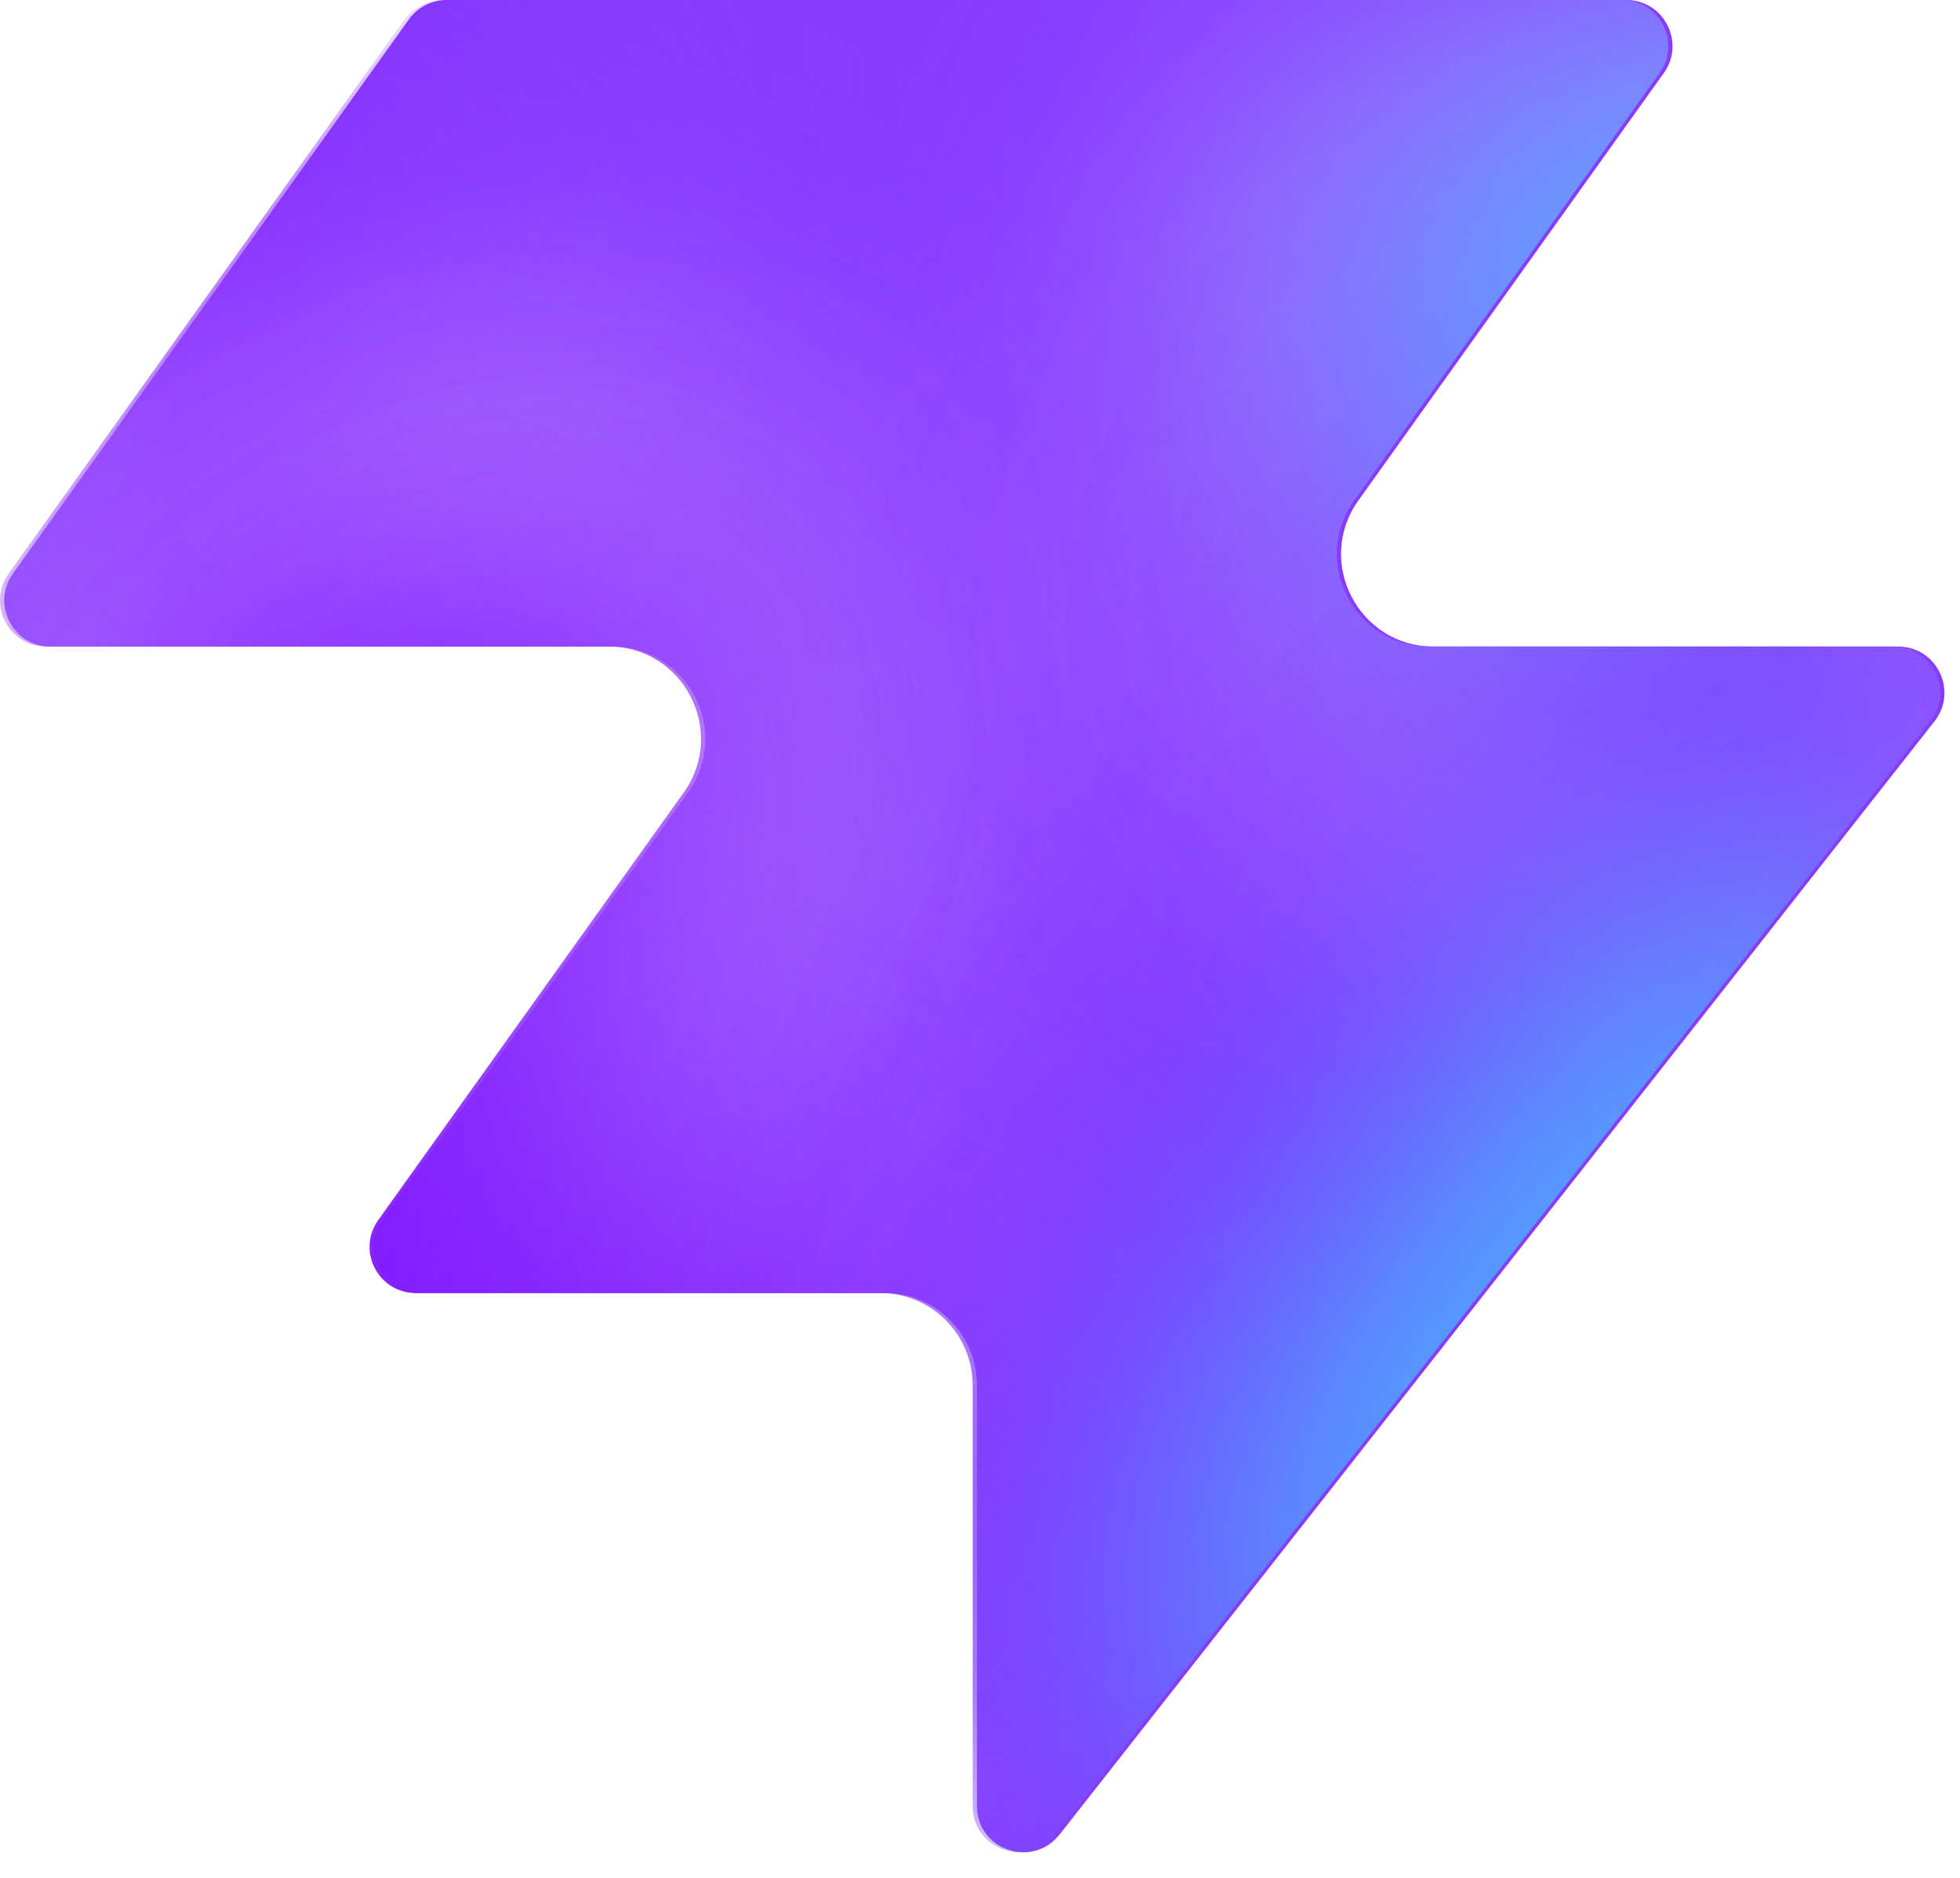
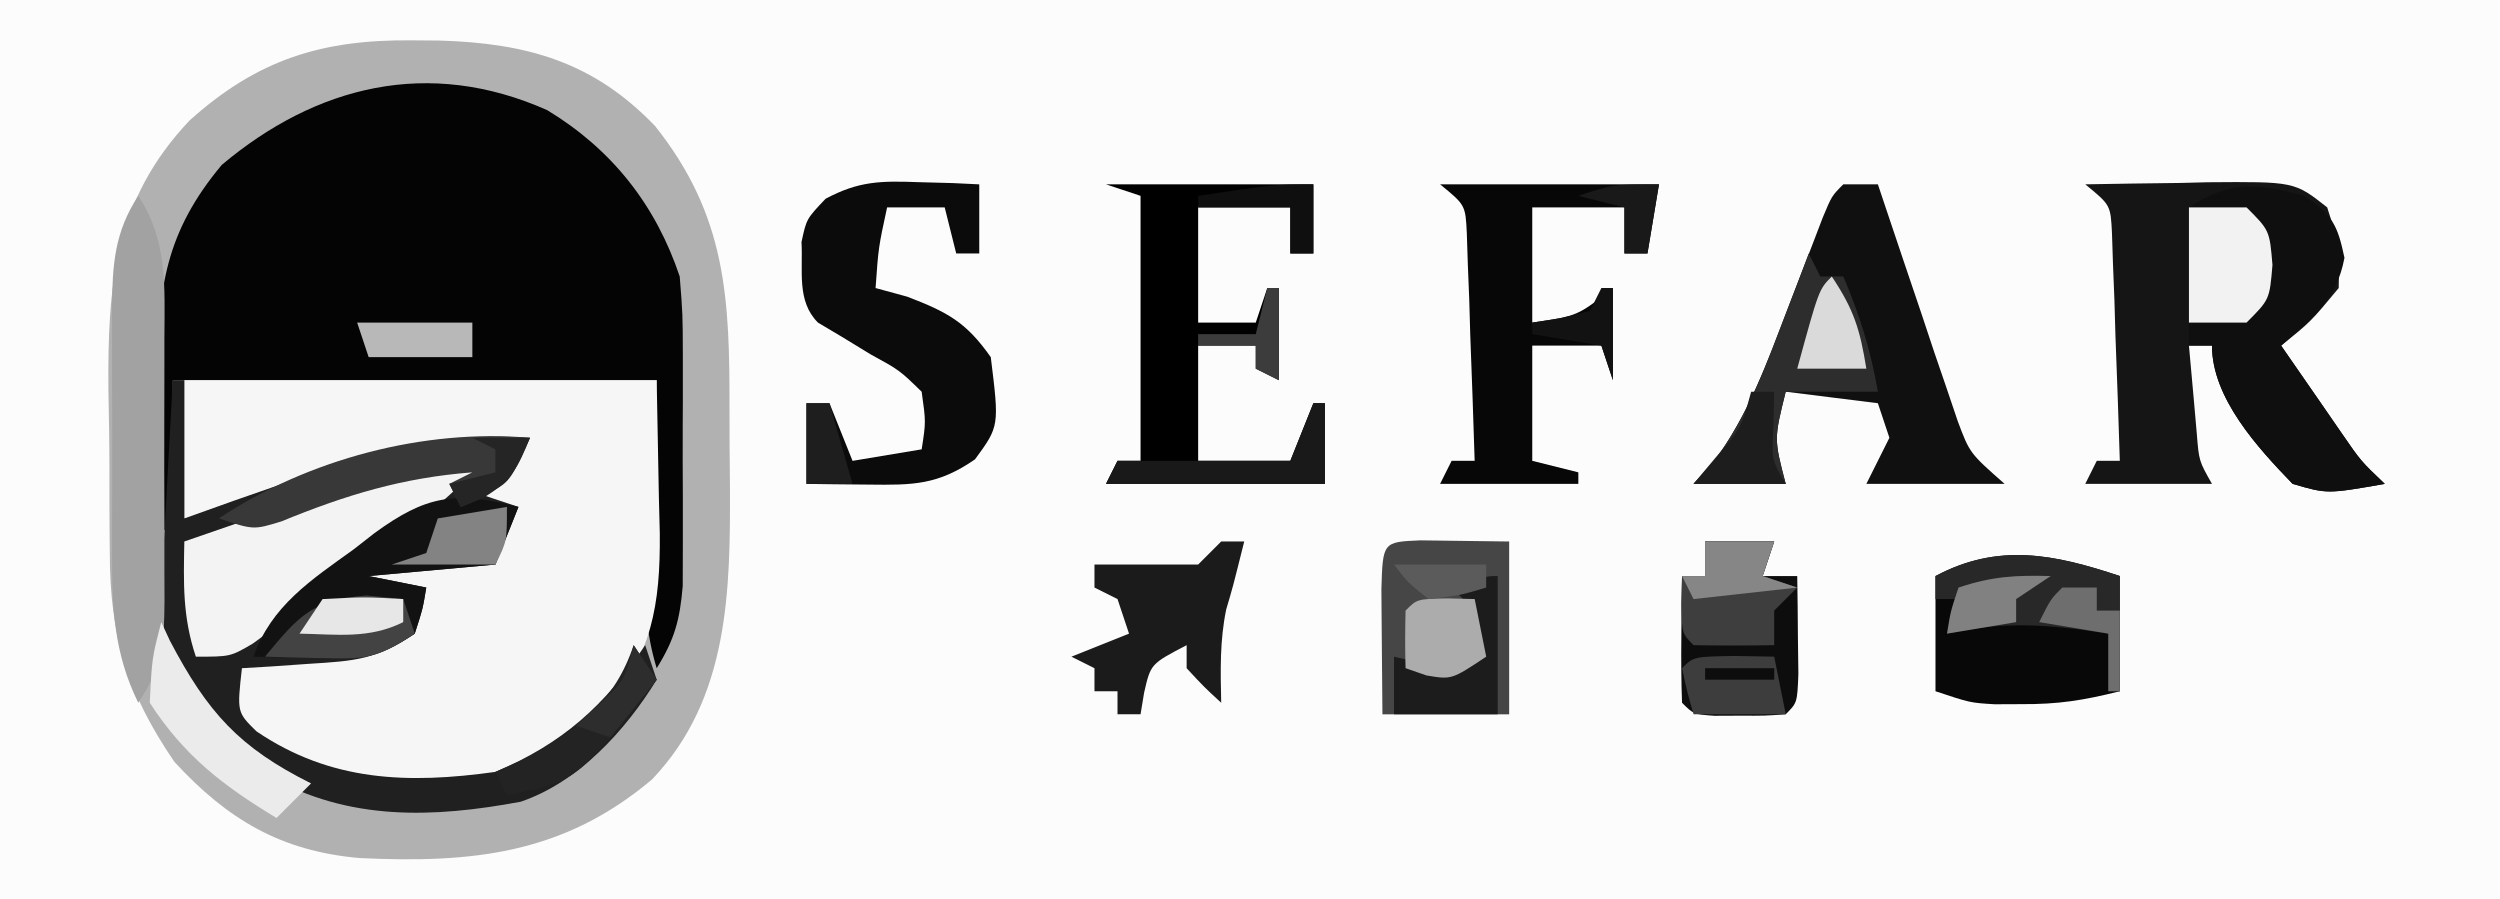
- <svg xmlns="http://www.w3.org/2000/svg" width="48" height="46" fill="none" viewBox="0 0 48 46">
-   <path fill="#863bff" d="M25.946 44.938c-.664.845-2.021.375-2.021-.698V33.937a2.26 2.26 0 0 0-2.262-2.262H10.287c-.92 0-1.456-1.04-.92-1.788l7.48-10.471c1.07-1.497 0-3.578-1.842-3.578H1.237c-.92 0-1.456-1.04-.92-1.788L10.013.474c.214-.297.556-.474.92-.474h28.894c.92 0 1.456 1.04.92 1.788l-7.48 10.471c-1.07 1.498 0 3.579 1.842 3.579h11.377c.943 0 1.473 1.088.89 1.83L25.947 44.94z" style="fill:#863bff;fill:color(display-p3 .525 .23 1);fill-opacity:1" />
-   <mask id="a" width="48" height="46" x="0" y="0" maskUnits="userSpaceOnUse" style="mask-type:alpha">
-     <path fill="#000" d="M25.842 44.938c-.664.844-2.021.375-2.021-.698V33.937a2.26 2.26 0 0 0-2.262-2.262H10.183c-.92 0-1.456-1.04-.92-1.788l7.48-10.471c1.07-1.498 0-3.579-1.842-3.579H1.133c-.92 0-1.456-1.04-.92-1.787L9.91.473c.214-.297.556-.474.92-.474h28.894c.92 0 1.456 1.04.92 1.788l-7.48 10.471c-1.07 1.498 0 3.578 1.842 3.578h11.377c.943 0 1.473 1.088.89 1.832L25.843 44.94z" style="fill:#000;fill-opacity:1" />
-   </mask>
-   <g mask="url(#a)">
-     <g filter="url(#b)">
-       <ellipse cx="5.508" cy="14.704" fill="#ede6ff" rx="5.508" ry="14.704" style="fill:#ede6ff;fill:color(display-p3 .927 .903 1);fill-opacity:1" transform="matrix(.00324 1 1 -.00324 -4.47 31.516)" />
-     </g>
-     <g filter="url(#c)">
-       <ellipse cx="10.399" cy="29.851" fill="#ede6ff" rx="10.399" ry="29.851" style="fill:#ede6ff;fill:color(display-p3 .927 .903 1);fill-opacity:1" transform="matrix(.00324 1 1 -.00324 -39.328 7.883)" />
-     </g>
-     <g filter="url(#d)">
-       <ellipse cx="5.508" cy="30.487" fill="#7e14ff" rx="5.508" ry="30.487" style="fill:#7e14ff;fill:color(display-p3 .492 .077 1);fill-opacity:1" transform="rotate(89.814 -25.913 -14.639)scale(1 -1)" />
-     </g>
-     <g filter="url(#e)">
-       <ellipse cx="5.508" cy="30.599" fill="#7e14ff" rx="5.508" ry="30.599" style="fill:#7e14ff;fill:color(display-p3 .492 .077 1);fill-opacity:1" transform="rotate(89.814 -32.644 -3.334)scale(1 -1)" />
-     </g>
-     <g filter="url(#f)">
-       <ellipse cx="5.508" cy="30.599" fill="#7e14ff" rx="5.508" ry="30.599" style="fill:#7e14ff;fill:color(display-p3 .492 .077 1);fill-opacity:1" transform="matrix(.00324 1 1 -.00324 -34.34 30.47)" />
-     </g>
-     <g filter="url(#g)">
-       <ellipse cx="14.072" cy="22.078" fill="#ede6ff" rx="14.072" ry="22.078" style="fill:#ede6ff;fill:color(display-p3 .927 .903 1);fill-opacity:1" transform="rotate(93.35 24.506 48.493)scale(-1 1)" />
-     </g>
-     <g filter="url(#h)">
-       <ellipse cx="3.47" cy="21.501" fill="#7e14ff" rx="3.47" ry="21.501" style="fill:#7e14ff;fill:color(display-p3 .492 .077 1);fill-opacity:1" transform="rotate(89.009 28.708 47.59)scale(-1 1)" />
-     </g>
-     <g filter="url(#i)">
-       <ellipse cx="3.47" cy="21.501" fill="#7e14ff" rx="3.47" ry="21.501" style="fill:#7e14ff;fill:color(display-p3 .492 .077 1);fill-opacity:1" transform="rotate(89.009 28.708 47.59)scale(-1 1)" />
-     </g>
-     <g filter="url(#j)">
-       <ellipse cx=".387" cy="8.972" fill="#7e14ff" rx="4.407" ry="29.108" style="fill:#7e14ff;fill:color(display-p3 .492 .077 1);fill-opacity:1" transform="rotate(39.51 .387 8.972)" />
-     </g>
-     <g filter="url(#k)">
-       <ellipse cx="47.523" cy="-6.092" fill="#7e14ff" rx="4.407" ry="29.108" style="fill:#7e14ff;fill:color(display-p3 .492 .077 1);fill-opacity:1" transform="rotate(37.892 47.523 -6.092)" />
-     </g>
-     <g filter="url(#l)">
-       <ellipse cx="41.412" cy="6.333" fill="#47bfff" rx="5.971" ry="9.665" style="fill:#47bfff;fill:color(display-p3 .28 .748 1);fill-opacity:1" transform="rotate(37.892 41.412 6.333)" />
-     </g>
-     <g filter="url(#m)">
-       <ellipse cx="-1.879" cy="38.332" fill="#7e14ff" rx="4.407" ry="29.108" style="fill:#7e14ff;fill:color(display-p3 .492 .077 1);fill-opacity:1" transform="rotate(37.892 -1.88 38.332)" />
-     </g>
-     <g filter="url(#n)">
-       <ellipse cx="-1.879" cy="38.332" fill="#7e14ff" rx="4.407" ry="29.108" style="fill:#7e14ff;fill:color(display-p3 .492 .077 1);fill-opacity:1" transform="rotate(37.892 -1.88 38.332)" />
-     </g>
-     <g filter="url(#o)">
-       <ellipse cx="35.651" cy="29.907" fill="#7e14ff" rx="4.407" ry="29.108" style="fill:#7e14ff;fill:color(display-p3 .492 .077 1);fill-opacity:1" transform="rotate(37.892 35.651 29.907)" />
-     </g>
-     <g filter="url(#p)">
-       <ellipse cx="38.418" cy="32.4" fill="#47bfff" rx="5.971" ry="15.297" style="fill:#47bfff;fill:color(display-p3 .28 .748 1);fill-opacity:1" transform="rotate(37.892 38.418 32.4)" />
-     </g>
-   </g>
-   <defs>
-     <filter id="b" width="60.045" height="41.654" x="-19.77" y="16.149" color-interpolation-filters="sRGB" filterUnits="userSpaceOnUse">
-       <feFlood flood-opacity="0" result="BackgroundImageFix" />
-       <feBlend in="SourceGraphic" in2="BackgroundImageFix" result="shape" />
-       <feGaussianBlur result="effect1_foregroundBlur_2002_17158" stdDeviation="7.659" />
-     </filter>
-     <filter id="c" width="90.34" height="51.437" x="-54.613" y="-7.533" color-interpolation-filters="sRGB" filterUnits="userSpaceOnUse">
-       <feFlood flood-opacity="0" result="BackgroundImageFix" />
-       <feBlend in="SourceGraphic" in2="BackgroundImageFix" result="shape" />
-       <feGaussianBlur result="effect1_foregroundBlur_2002_17158" stdDeviation="7.659" />
-     </filter>
-     <filter id="d" width="79.355" height="29.4" x="-49.64" y="2.03" color-interpolation-filters="sRGB" filterUnits="userSpaceOnUse">
-       <feFlood flood-opacity="0" result="BackgroundImageFix" />
-       <feBlend in="SourceGraphic" in2="BackgroundImageFix" result="shape" />
-       <feGaussianBlur result="effect1_foregroundBlur_2002_17158" stdDeviation="4.596" />
-     </filter>
-     <filter id="e" width="79.579" height="29.4" x="-45.045" y="20.029" color-interpolation-filters="sRGB" filterUnits="userSpaceOnUse">
-       <feFlood flood-opacity="0" result="BackgroundImageFix" />
-       <feBlend in="SourceGraphic" in2="BackgroundImageFix" result="shape" />
-       <feGaussianBlur result="effect1_foregroundBlur_2002_17158" stdDeviation="4.596" />
-     </filter>
-     <filter id="f" width="79.579" height="29.4" x="-43.513" y="21.178" color-interpolation-filters="sRGB" filterUnits="userSpaceOnUse">
-       <feFlood flood-opacity="0" result="BackgroundImageFix" />
-       <feBlend in="SourceGraphic" in2="BackgroundImageFix" result="shape" />
-       <feGaussianBlur result="effect1_foregroundBlur_2002_17158" stdDeviation="4.596" />
-     </filter>
-     <filter id="g" width="74.749" height="58.852" x="15.756" y="-17.901" color-interpolation-filters="sRGB" filterUnits="userSpaceOnUse">
-       <feFlood flood-opacity="0" result="BackgroundImageFix" />
-       <feBlend in="SourceGraphic" in2="BackgroundImageFix" result="shape" />
-       <feGaussianBlur result="effect1_foregroundBlur_2002_17158" stdDeviation="7.659" />
-     </filter>
-     <filter id="h" width="61.377" height="25.362" x="23.548" y="2.284" color-interpolation-filters="sRGB" filterUnits="userSpaceOnUse">
-       <feFlood flood-opacity="0" result="BackgroundImageFix" />
-       <feBlend in="SourceGraphic" in2="BackgroundImageFix" result="shape" />
-       <feGaussianBlur result="effect1_foregroundBlur_2002_17158" stdDeviation="4.596" />
-     </filter>
-     <filter id="i" width="61.377" height="25.362" x="23.548" y="2.284" color-interpolation-filters="sRGB" filterUnits="userSpaceOnUse">
-       <feFlood flood-opacity="0" result="BackgroundImageFix" />
-       <feBlend in="SourceGraphic" in2="BackgroundImageFix" result="shape" />
-       <feGaussianBlur result="effect1_foregroundBlur_2002_17158" stdDeviation="4.596" />
-     </filter>
-     <filter id="j" width="56.045" height="63.649" x="-27.636" y="-22.853" color-interpolation-filters="sRGB" filterUnits="userSpaceOnUse">
-       <feFlood flood-opacity="0" result="BackgroundImageFix" />
-       <feBlend in="SourceGraphic" in2="BackgroundImageFix" result="shape" />
-       <feGaussianBlur result="effect1_foregroundBlur_2002_17158" stdDeviation="4.596" />
-     </filter>
-     <filter id="k" width="54.814" height="64.646" x="20.116" y="-38.415" color-interpolation-filters="sRGB" filterUnits="userSpaceOnUse">
-       <feFlood flood-opacity="0" result="BackgroundImageFix" />
-       <feBlend in="SourceGraphic" in2="BackgroundImageFix" result="shape" />
-       <feGaussianBlur result="effect1_foregroundBlur_2002_17158" stdDeviation="4.596" />
-     </filter>
-     <filter id="l" width="33.541" height="35.313" x="24.641" y="-11.323" color-interpolation-filters="sRGB" filterUnits="userSpaceOnUse">
-       <feFlood flood-opacity="0" result="BackgroundImageFix" />
-       <feBlend in="SourceGraphic" in2="BackgroundImageFix" result="shape" />
-       <feGaussianBlur result="effect1_foregroundBlur_2002_17158" stdDeviation="4.596" />
-     </filter>
-     <filter id="m" width="54.814" height="64.646" x="-29.286" y="6.009" color-interpolation-filters="sRGB" filterUnits="userSpaceOnUse">
-       <feFlood flood-opacity="0" result="BackgroundImageFix" />
-       <feBlend in="SourceGraphic" in2="BackgroundImageFix" result="shape" />
-       <feGaussianBlur result="effect1_foregroundBlur_2002_17158" stdDeviation="4.596" />
-     </filter>
-     <filter id="n" width="54.814" height="64.646" x="-29.286" y="6.009" color-interpolation-filters="sRGB" filterUnits="userSpaceOnUse">
-       <feFlood flood-opacity="0" result="BackgroundImageFix" />
-       <feBlend in="SourceGraphic" in2="BackgroundImageFix" result="shape" />
-       <feGaussianBlur result="effect1_foregroundBlur_2002_17158" stdDeviation="4.596" />
-     </filter>
-     <filter id="o" width="54.814" height="64.646" x="8.244" y="-2.416" color-interpolation-filters="sRGB" filterUnits="userSpaceOnUse">
-       <feFlood flood-opacity="0" result="BackgroundImageFix" />
-       <feBlend in="SourceGraphic" in2="BackgroundImageFix" result="shape" />
-       <feGaussianBlur result="effect1_foregroundBlur_2002_17158" stdDeviation="4.596" />
-     </filter>
-     <filter id="p" width="39.409" height="43.623" x="18.713" y="10.588" color-interpolation-filters="sRGB" filterUnits="userSpaceOnUse">
-       <feFlood flood-opacity="0" result="BackgroundImageFix" />
-       <feBlend in="SourceGraphic" in2="BackgroundImageFix" result="shape" />
-       <feGaussianBlur result="effect1_foregroundBlur_2002_17158" stdDeviation="4.596" />
-     </filter>
-   </defs>
+ <svg xmlns="http://www.w3.org/2000/svg" version="1.1" width="217" height="78">
+   <path d="M0 0 C71.61 0 143.22 0 217 0 C217 25.74 217 51.48 217 78 C145.39 78 73.78 78 0 78 C0 52.26 0 26.52 0 0 Z " fill="#FCFCFC" transform="translate(0,0)" />
+   <path d="M0 0 C1.2 0.01 1.2 0.01 2.42 0.02 C9.97 0.25 15.75 1.85 21.11 7.44 C27.32 15.24 27.59 22.39 27.57 32.05 C27.56 34.23 27.59 36.4 27.61 38.58 C27.65 47.7 27.56 57.12 20.85 64.15 C13.15 70.65 5.22 71.44 -4.52 70.98 C-11.37 70.39 -16.02 67.62 -20.62 62.62 C-24.71 56.61 -26.22 51.71 -26.22 44.48 C-26.23 43.73 -26.23 42.99 -26.24 42.22 C-26.25 40.65 -26.26 39.08 -26.25 37.51 C-26.25 35.14 -26.29 32.77 -26.34 30.39 C-26.41 21.24 -25.86 13.91 -19.31 6.97 C-13.37 1.62 -7.75 -0.07 0 0 Z " fill="#B1B1B1" transform="translate(35.75,3.5)" />
+   <path d="M0 0 C5.62 3.4 9.43 8.25 11.5 14.44 C11.76 17.7 11.76 17.7 11.77 21.35 C11.77 23.33 11.77 23.33 11.77 25.35 C11.77 26.37 11.77 26.37 11.76 27.41 C11.75 29.5 11.76 31.58 11.77 33.67 C11.77 34.98 11.77 36.3 11.77 37.66 C11.76 38.86 11.76 40.07 11.76 41.31 C11.51 44.27 11.05 45.95 9.5 48.44 C8.56 45.32 8.44 42.7 8.62 39.45 C8.66 38.61 8.71 37.77 8.75 36.9 C8.84 35.31 8.84 35.31 8.94 33.69 C9.12 30.3 9.31 26.92 9.5 23.44 C-4.36 23.44 -18.22 23.44 -32.5 23.44 C-32.5 27.73 -32.5 32.02 -32.5 36.44 C-32.83 36.44 -33.16 36.44 -33.5 36.44 C-33.59 32.92 -33.64 29.4 -33.69 25.88 C-33.71 24.88 -33.74 23.89 -33.76 22.87 C-33.84 15.5 -33.11 10.56 -28.25 4.75 C-20.08 -2.12 -10.31 -4.59 0 0 Z " fill="#040404" transform="translate(47.5,9.5625)" />
+   <path d="M0 0 C13.53 0 27.06 0 41 0 C41.06 3.34 41.12 6.68 41.19 10.12 C41.23 11.69 41.23 11.69 41.27 13.28 C41.33 19.58 40.55 23.74 36.57 28.83 C35.85 29.53 35.85 29.53 35.12 30.25 C34.65 30.73 34.18 31.21 33.7 31.7 C27.72 36.27 20.14 35.91 13 35 C9.49 33.55 6.51 31.89 4 29 C4 25 4 25 5 24 C8.04 23.71 11.07 23.55 14.12 23.38 C17.19 23.19 17.19 23.19 20 21 C20.33 20.01 20.66 19.02 21 18 C19.02 18 17.04 18 15 18 C15.33 17.34 15.66 16.68 16 16 C19.63 16 23.26 16 27 16 C27.66 14.35 28.32 12.7 29 11 C27.68 10.67 26.36 10.34 25 10 C26.65 8.35 28.3 6.7 30 5 C22.32 5.96 15.25 7.72 7.99 10.32 C5.17 11.33 3.02 12 0 12 C0 8.04 0 4.08 0 0 Z " fill="#F6F6F6" transform="translate(16,33)" />
+   <path d="M0 0 C0.33 0 0.66 0 1 0 C1 3.96 1 7.92 1 12 C2.41 11.49 3.82 10.99 5.28 10.47 C7.16 9.81 9.05 9.16 10.94 8.5 C12.33 8 12.33 8 13.74 7.49 C19.76 5.42 24.64 4.63 31 5 C29.25 8.88 29.25 8.88 27 10 C27.99 10.33 28.98 10.66 30 11 C29.34 12.65 28.68 14.3 28 16 C24.37 16.33 20.74 16.66 17 17 C18.65 17.33 20.3 17.66 22 18 C21.69 19.88 21.69 19.88 21 22 C17.6 24.27 15.83 24.37 11.81 24.62 C10.73 24.7 9.64 24.77 8.52 24.85 C7.27 24.93 7.27 24.93 6 25 C5.57 28.82 5.57 28.82 7.26 30.48 C13.7 34.85 20.41 35.06 28 34 C33.82 31.54 37.5 28.26 41 23 C41.49 24.48 41.49 24.48 42 26 C39.29 30.42 35.2 34.89 30.2 36.59 C22.56 38.01 15.28 38.27 8.38 34.38 C3.32 30.86 0.17 27.17 -1 21 C-1.02 19.34 -0.97 17.68 -0.88 16.02 C-0.83 15.08 -0.78 14.15 -0.73 13.18 C-0.68 12.22 -0.62 11.25 -0.56 10.25 C-0.51 9.27 -0.46 8.28 -0.4 7.27 C-0.27 4.85 -0.14 2.42 0 0 Z " fill="#202020" transform="translate(15,33)" />
+   <path d="M0 0 C2.75 -0.05 5.5 -0.09 8.25 -0.12 C9.03 -0.14 9.8 -0.16 10.61 -0.18 C18.16 -0.24 18.16 -0.24 21 2 C22.06 5.31 22.06 5.31 22 9 C19.56 11.94 19.56 11.94 17 14 C18.12 15.63 19.25 17.25 20.38 18.88 C21 19.78 21.63 20.68 22.27 21.62 C23.93 24.03 23.93 24.03 26 26 C21 26.88 21 26.88 18 26 C14.97 22.87 11 18.55 11 14 C10.34 14 9.68 14 9 14 C9.14 15.63 9.29 17.25 9.44 18.88 C9.52 19.78 9.6 20.68 9.68 21.62 C9.87 24.01 9.87 24.01 11 26 C7.37 26 3.74 26 0 26 C0.33 25.34 0.66 24.68 1 24 C1.66 24 2.32 24 3 24 C2.89 20.37 2.76 16.75 2.62 13.12 C2.59 12.09 2.56 11.06 2.53 10 C2.49 9.01 2.45 8.02 2.41 7.01 C2.38 6.1 2.35 5.19 2.32 4.25 C2.2 1.8 2.2 1.8 0 0 Z " fill="#151515" transform="translate(181,16)" />
+   <path d="M0 0 C0.99 0 1.98 0 3 0 C3.23 0.68 3.45 1.36 3.69 2.06 C4.72 5.15 5.77 8.23 6.81 11.31 C7.35 12.92 7.35 12.92 7.89 14.56 C8.24 15.59 8.6 16.62 8.96 17.68 C9.44 19.1 9.44 19.1 9.93 20.55 C10.97 23.33 10.97 23.33 14 26 C10.04 26 6.08 26 2 26 C2.66 24.68 3.32 23.36 4 22 C3.67 21.01 3.34 20.02 3 19 C0.36 18.67 -2.28 18.34 -5 18 C-6.02 22.1 -6.02 22.1 -5 26 C-7.64 26 -10.28 26 -13 26 C-12.43 25.39 -11.85 24.77 -11.26 24.14 C-8.25 19.96 -6.63 15.55 -4.81 10.75 C-4.11 8.93 -3.41 7.11 -2.71 5.3 C-2.4 4.5 -2.1 3.7 -1.78 2.87 C-1 1 -1 1 0 0 Z " fill="#101010" transform="translate(160,16)" />
+   <path d="M0 0 C5.94 0 11.88 0 18 0 C18 1.98 18 3.96 18 6 C17.34 6 16.68 6 16 6 C16 4.68 16 3.36 16 2 C13.36 2 10.72 2 8 2 C8 5.3 8 8.6 8 12 C9.65 12 11.3 12 13 12 C13.33 11.01 13.66 10.02 14 9 C14.33 9 14.66 9 15 9 C15 11.64 15 14.28 15 17 C14.34 16.67 13.68 16.34 13 16 C13 15.34 13 14.68 13 14 C11.35 14 9.7 14 8 14 C8 17.3 8 20.6 8 24 C10.64 24 13.28 24 16 24 C16.66 22.35 17.32 20.7 18 19 C18.33 19 18.66 19 19 19 C19 21.31 19 23.62 19 26 C12.73 26 6.46 26 0 26 C0.33 25.34 0.66 24.68 1 24 C1.66 24 2.32 24 3 24 C3 16.41 3 8.82 3 1 C2.01 0.67 1.02 0.34 0 0 Z " fill="#000000" transform="translate(96,16)" />
+   <path d="M0 0 C0.98 0.03 1.97 0.05 2.98 0.08 C3.73 0.12 4.48 0.15 5.25 0.19 C5.25 2.17 5.25 4.15 5.25 6.19 C4.59 6.19 3.93 6.19 3.25 6.19 C2.92 4.87 2.59 3.55 2.25 2.19 C0.6 2.19 -1.05 2.19 -2.75 2.19 C-3.5 5.66 -3.5 5.66 -3.75 9.19 C-2.84 9.44 -1.94 9.68 -1 9.94 C2.49 11.28 4.11 12.14 6.25 15.19 C6.99 21.18 6.99 21.18 4.88 24.06 C1.65 26.29 -0.49 26.3 -4.38 26.25 C-5.38 26.24 -6.38 26.23 -7.41 26.22 C-8.18 26.21 -8.96 26.2 -9.75 26.19 C-9.75 23.88 -9.75 21.57 -9.75 19.19 C-9.09 19.19 -8.43 19.19 -7.75 19.19 C-7.09 20.84 -6.43 22.49 -5.75 24.19 C-3.77 23.86 -1.79 23.53 0.25 23.19 C0.62 20.82 0.62 20.82 0.25 18.19 C-1.67 16.32 -1.67 16.32 -4.19 14.94 C-5.01 14.44 -5.83 13.94 -6.68 13.42 C-7.37 13.01 -8.05 12.61 -8.75 12.19 C-10.62 10.32 -10.04 7.69 -10.18 5.2 C-9.75 3.19 -9.75 3.19 -8.09 1.44 C-5.19 -0.11 -3.27 -0.12 0 0 Z " fill="#0B0B0B" transform="translate(79.75,15.8125)" />
+   <path d="M0 0 C6.27 0 12.54 0 19 0 C18.67 1.98 18.34 3.96 18 6 C17.34 6 16.68 6 16 6 C16 4.68 16 3.36 16 2 C13.36 2 10.72 2 8 2 C8 5.3 8 8.6 8 12 C11.93 11.43 11.93 11.43 15 9 C15 11.64 15 14.28 15 17 C14.67 16.01 14.34 15.02 14 14 C12.02 14 10.04 14 8 14 C8 17.3 8 20.6 8 24 C9.32 24.33 10.64 24.66 12 25 C12 25.33 12 25.66 12 26 C8.04 26 4.08 26 0 26 C0.33 25.34 0.66 24.68 1 24 C1.66 24 2.32 24 3 24 C2.89 20.37 2.76 16.75 2.62 13.12 C2.59 12.09 2.56 11.06 2.53 10 C2.49 9.01 2.45 8.02 2.41 7.01 C2.38 6.1 2.35 5.19 2.32 4.25 C2.2 1.8 2.2 1.8 0 0 Z " fill="#070707" transform="translate(125,16)" />
+   <path d="M0 0 C0 3.3 0 6.6 0 10 C-3.18 10.8 -5.37 11.14 -8.56 11.12 C-9.71 11.13 -9.71 11.13 -10.88 11.13 C-13 11 -13 11 -16 10 C-16 6.7 -16 3.4 -16 0 C-10.55 -2.9 -5.72 -1.91 0 0 Z " fill="#080808" transform="translate(184,50)" />
+   <path d="M0 0 C-3.85 4.23 -8.45 7.42 -13.06 10.75 C-13.88 11.35 -14.69 11.95 -15.53 12.57 C-16.32 13.14 -17.1 13.71 -17.91 14.3 C-18.98 15.08 -18.98 15.08 -20.07 15.87 C-22 17 -22 17 -25 17 C-26.16 13.53 -26.07 10.64 -26 7 C-22.61 5.82 -19.21 4.66 -15.81 3.5 C-14.85 3.17 -13.89 2.83 -12.9 2.49 C-11.97 2.17 -11.04 1.86 -10.08 1.53 C-8.8 1.09 -8.8 1.09 -7.5 0.64 C-4.9 -0.03 -2.67 -0.12 0 0 Z " fill="#F3F3F3" transform="translate(42,40)" />
+   <path d="M0 0 C2.44 1.63 2.9 2.51 3.5 5.38 C2.8 9.08 0.77 10.57 -2 13 C-0.88 14.63 0.25 16.25 1.38 17.88 C2 18.78 2.63 19.68 3.27 20.62 C4.93 23.03 4.93 23.03 7 25 C2 25.88 2 25.88 -1 25 C-4.03 21.87 -8 17.55 -8 13 C-8.66 13 -9.32 13 -10 13 C-10 12.34 -10 11.68 -10 11 C-8.02 10.34 -6.04 9.68 -4 9 C-4 7.02 -4 5.04 -4 3 C-5.98 2.34 -7.96 1.68 -10 1 C-6.43 -1.34 -4.06 -1.12 0 0 Z " fill="#0F0F0F" transform="translate(200,17)" />
+   <path d="M0 0 C2.57 0.03 5.14 0.07 7.71 0.1 C7.71 5.05 7.71 10 7.71 15.1 C4.08 15.1 0.45 15.1 -3.29 15.1 C-3.31 12.79 -3.33 10.47 -3.35 8.16 C-3.36 6.87 -3.37 5.58 -3.38 4.26 C-3.26 0.14 -3.26 0.14 0 0 Z " fill="#464646" transform="translate(123.2852,46.90234)" />
+   <path d="M0 0 C2.57 3.86 2.29 7.91 2.27 12.38 C2.27 13.19 2.27 14 2.27 14.83 C2.27 16.53 2.27 18.24 2.26 19.95 C2.25 22.56 2.26 25.17 2.27 27.78 C2.27 29.44 2.27 31.1 2.27 32.75 C2.27 33.54 2.27 34.32 2.28 35.12 C2.24 38.94 2.17 40.74 0 44 C-2.12 39.68 -2.29 35.72 -2.27 31 C-2.27 30.24 -2.27 29.48 -2.27 28.69 C-2.27 27.09 -2.27 25.49 -2.26 23.89 C-2.25 21.44 -2.26 19 -2.27 16.55 C-2.27 14.99 -2.27 13.43 -2.27 11.87 C-2.27 11.14 -2.27 10.41 -2.28 9.66 C-2.24 5.95 -2.06 3.15 0 0 Z " fill="#A2A2A2" transform="translate(12,17)" />
+   <path d="M0 0 C1.98 0 3.96 0 6 0 C5.67 0.99 5.34 1.98 5 3 C5.99 3 6.98 3 8 3 C8.03 4.81 8.05 6.62 8.06 8.44 C8.07 9.45 8.09 10.46 8.1 11.5 C8 14 8 14 7 15 C5.19 15.13 5.19 15.13 3 15.12 C2.28 15.13 1.56 15.13 0.81 15.13 C-1 15 -1 15 -2 14 C-2.07 12.15 -2.08 10.29 -2.06 8.44 C-2.05 7.43 -2.04 6.41 -2.04 5.37 C-2.02 4.59 -2.01 3.81 -2 3 C-1.34 3 -0.68 3 0 3 C0 2.01 0 1.02 0 0 Z " fill="#0D0D0D" transform="translate(148,47)" />
+   <path d="M0 0 C-0.66 1.65 -1.32 3.3 -2 5 C-5.63 5.33 -9.26 5.66 -13 6 C-11.35 6.33 -9.7 6.66 -8 7 C-8.31 8.87 -8.31 8.87 -9 11 C-12.42 13.28 -13.68 13.22 -17.69 13.12 C-19.18 13.1 -19.18 13.1 -20.7 13.07 C-21.46 13.05 -22.22 13.02 -23 13 C-21.45 8.57 -17.97 6.33 -14.31 3.69 C-13.71 3.22 -13.11 2.75 -12.49 2.27 C-8.07 -0.95 -5.51 -1.44 0 0 Z " fill="#121212" transform="translate(45,44)" />
+   <path d="M0 0 C0.66 0 1.32 0 2 0 C1 4 1 4 0.44 5.88 C-0.13 8.61 -0.06 11.22 0 14 C-1.5 12.62 -1.5 12.62 -3 11 C-3 10.34 -3 9.68 -3 9 C-6.12 10.63 -6.12 10.63 -6.69 13.12 C-6.79 13.74 -6.89 14.36 -7 15 C-7.66 15 -8.32 15 -9 15 C-9 14.34 -9 13.68 -9 13 C-9.66 13 -10.32 13 -11 13 C-11 12.34 -11 11.68 -11 11 C-11.66 10.67 -12.32 10.34 -13 10 C-11.35 9.34 -9.7 8.68 -8 8 C-8.33 7.01 -8.66 6.02 -9 5 C-9.66 4.67 -10.32 4.34 -11 4 C-11 3.34 -11 2.68 -11 2 C-8 2 -5 2 -2 2 C-1.34 1.34 -0.68 0.68 0 0 Z " fill="#1B1B1B" transform="translate(106,47)" />
+   <path d="M0 0 C0.33 0.66 0.66 1.32 1 2 C1.66 2 2.32 2 3 2 C4.42 5.32 5.39 8.44 6 12 C3.36 12 0.72 12 -2 12 C-3.02 16.1 -3.02 16.1 -2 20 C-4.64 20 -7.28 20 -10 20 C-9.11 19 -9.11 19 -8.2 17.99 C-5.66 14.53 -4.25 11.18 -2.75 7.19 C-2.35 6.15 -2.35 6.15 -1.94 5.09 C-1.28 3.39 -0.64 1.7 0 0 Z " fill="#2D2D2D" transform="translate(157,22)" />
+   <path d="M0 0 C0 3.3 0 6.6 0 10 C-0.33 10 -0.66 10 -1 10 C-1 8.35 -1 6.7 -1 5 C-6.02 4.22 -9.98 3.87 -15 5 C-14.67 4.01 -14.34 3.02 -14 2 C-14.66 2 -15.32 2 -16 2 C-16 1.34 -16 0.68 -16 0 C-10.55 -2.9 -5.72 -1.91 0 0 Z " fill="#282828" transform="translate(184,50)" />
+   <path d="M0 0 C1.65 0 3.3 0 5 0 C7 2 7 2 7.25 5 C7 8 7 8 5 10 C3.35 10 1.7 10 0 10 C0 6.7 0 3.4 0 0 Z " fill="#F2F2F2" transform="translate(190,18)" />
+   <path d="M0 0 C-1.52 3.37 -2.52 4.61 -6 6 C-6.33 5.34 -6.66 4.68 -7 4 C-6.34 3.67 -5.68 3.34 -5 3 C-11.05 3.46 -15.97 4.96 -21.58 7.26 C-24 8 -24 8 -27 7 C-19.28 1.86 -9.19 -0.81 0 0 Z " fill="#383838" transform="translate(46,38)" />
+   <path d="M0 0 C0.25 0.54 0.5 1.07 0.75 1.62 C4.03 7.86 6.77 10.89 13 14 C12.01 14.99 11.02 15.98 10 17 C5.35 14.19 1.98 11.6 -1 7 C-0.81 3.12 -0.81 3.12 0 0 Z " fill="#EBEBEB" transform="translate(14,54)" />
+   <path d="M0 0 C1.98 0 3.96 0 6 0 C5.67 0.99 5.34 1.98 5 3 C5.99 3.33 6.98 3.66 8 4 C7.34 4.66 6.68 5.32 6 6 C6 6.99 6 7.98 6 9 C3.67 9.04 1.33 9.04 -1 9 C-2 8 -2 8 -2.06 5.44 C-2.04 4.63 -2.02 3.83 -2 3 C-1.34 3 -0.68 3 0 3 C0 2.01 0 1.02 0 0 Z " fill="#3E3E3E" transform="translate(148,47)" />
+   <path d="M0 0 C0 3.96 0 7.92 0 12 C-2.97 12 -5.94 12 -9 12 C-9 10.35 -9 8.7 -9 7 C-8.22 7.19 -7.43 7.37 -6.62 7.56 C-4.03 8.26 -4.03 8.26 -2 7 C-2 5.68 -2 4.36 -2 3 C-2.66 2.34 -3.32 1.68 -4 1 C-1 0 -1 0 0 0 Z " fill="#1C1C1C" transform="translate(130,50)" />
+   <path d="M0 0 C1.58 0.15 1.58 0.15 3.19 0.31 C3.52 1.3 3.85 2.29 4.19 3.31 C0.87 5.52 -0.16 5.54 -4 5.44 C-4.9 5.42 -5.8 5.4 -6.73 5.38 C-7.42 5.36 -8.1 5.34 -8.81 5.31 C-5.88 1.76 -4.7 0.38 0 0 Z " fill="#434343" transform="translate(31.8125,51.6875)" />
+   <path d="M0 0 C1.21 0.03 1.21 0.03 2.44 0.06 C2.77 1.71 3.1 3.36 3.44 5.06 C0.44 7.06 0.44 7.06 -1.75 6.69 C-2.35 6.48 -2.95 6.27 -3.56 6.06 C-3.61 4.4 -3.6 2.73 -3.56 1.06 C-2.56 0.06 -2.56 0.06 0 0 Z " fill="#ACACAC" transform="translate(125.5625,51.9375)" />
+   <path d="M0 0 C0.33 0 0.66 0 1 0 C1 2.31 1 4.62 1 7 C-5.27 7 -11.54 7 -18 7 C-17.67 6.34 -17.34 5.68 -17 5 C-12.05 5 -7.1 5 -2 5 C-1.34 3.35 -0.68 1.7 0 0 Z " fill="#191919" transform="translate(114,35)" />
+   <path d="M0 0 C0.66 0.99 1.32 1.98 2 3 C-4.93 11.82 -4.93 11.82 -11 13 C-11.33 12.34 -11.66 11.68 -12 11 C-11.11 10.61 -10.23 10.22 -9.31 9.81 C-4.85 7.37 -1.63 4.9 0 0 Z " fill="#232323" transform="translate(55,56)" />
+   <path d="M0 0 C1.13 0.02 2.27 0.04 3.44 0.06 C3.77 1.71 4.1 3.36 4.44 5.06 C1.8 5.06 -0.84 5.06 -3.56 5.06 C-4.12 3.12 -4.12 3.12 -4.56 1.06 C-3.56 0.06 -3.56 0.06 0 0 Z M-2.56 1.06 C-2.56 1.39 -2.56 1.72 -2.56 2.06 C-0.58 2.06 1.4 2.06 3.44 2.06 C3.44 1.73 3.44 1.4 3.44 1.06 C1.46 1.06 -0.52 1.06 -2.56 1.06 Z " fill="#3D3D3D" transform="translate(150.5625,56.9375)" />
+   <path d="M0 0 C0 3 0 3 -1 5 C-3.97 5 -6.94 5 -10 5 C-9.01 4.67 -8.02 4.34 -7 4 C-6.67 3.01 -6.34 2.02 -6 1 C-4.02 0.67 -2.04 0.34 0 0 Z " fill="#838383" transform="translate(44,44)" />
+   <path d="M0 0 C3.3 0 6.6 0 10 0 C10 0.99 10 1.98 10 3 C7.03 3 4.06 3 1 3 C0.67 2.01 0.34 1.02 0 0 Z " fill="#B8B8B8" transform="translate(31,28)" />
+   <path d="M0 0 C1.95 2.92 2.45 4.63 3 8 C1.02 8 -0.96 8 -3 8 C-1.12 1.12 -1.12 1.12 0 0 Z " fill="#DADADA" transform="translate(159,24)" />
+   <path d="M0 0 C0.66 0 1.32 0 2 0 C1.98 0.95 1.96 1.9 1.94 2.88 C1.77 5.91 1.77 5.91 3 8 C0.36 8 -2.28 8 -5 8 C-4.36 7.24 -3.72 6.47 -3.06 5.69 C-0.86 3.12 -0.86 3.12 0 0 Z " fill="#1D1D1D" transform="translate(152,34)" />
+   <path d="M0 0 C1.98 0 3.96 0 6 0 C5.67 0.99 5.34 1.98 5 3 C5.99 3.33 6.98 3.66 8 4 C3.54 4.49 3.54 4.49 -1 5 C-1.33 4.34 -1.66 3.68 -2 3 C-1.34 3 -0.68 3 0 3 C0 2.01 0 1.02 0 0 Z " fill="#868686" transform="translate(148,47)" />
+   <path d="M0 0 C3.62 -0.19 3.62 -0.19 7 0 C7 0.66 7 1.32 7 2 C4.04 3.48 1.26 3.06 -2 3 C-1.34 2.01 -0.68 1.02 0 0 Z " fill="#E7E7E7" transform="translate(28,52)" />
+   <path d="M0 0 C0.99 0 1.98 0 3 0 C3 0.66 3 1.32 3 2 C3.66 2 4.32 2 5 2 C5 4.31 5 6.62 5 9 C4.67 9 4.34 9 4 9 C4 7.35 4 5.7 4 4 C1.03 3.51 1.03 3.51 -2 3 C-1 1 -1 1 0 0 Z " fill="#6E6E6E" transform="translate(179,51)" />
+   <path d="M0 0 C-0.99 0.66 -1.98 1.32 -3 2 C-3 2.66 -3 3.32 -3 4 C-4.98 4.33 -6.96 4.66 -9 5 C-8.69 3.06 -8.69 3.06 -8 1 C-5.07 0.02 -3.04 -0.08 0 0 Z " fill="#818181" transform="translate(178,50)" />
+   <path d="M0 0 C0.66 0 1.32 0 2 0 C2.66 2.31 3.32 4.62 4 7 C2.68 7 1.36 7 0 7 C0 4.69 0 2.38 0 0 Z " fill="#1E1E1E" transform="translate(70,35)" />
+   <path d="M0 0 C0 1.98 0 3.96 0 6 C-0.66 6 -1.32 6 -2 6 C-2 4.68 -2 3.36 -2 2 C-4.64 2 -7.28 2 -10 2 C-10 1.67 -10 1.34 -10 1 C-3.38 0 -3.38 0 0 0 Z " fill="#0F0F0F" transform="translate(114,16)" />
+   <path d="M0 0 C0.33 0 0.66 0 1 0 C1 2.64 1 5.28 1 8 C0.34 7.67 -0.32 7.34 -1 7 C-1 6.34 -1 5.68 -1 5 C-2.65 5 -4.3 5 -6 5 C-6 4.67 -6 4.34 -6 4 C-4.35 4 -2.7 4 -1 4 C-0.67 2.68 -0.34 1.36 0 0 Z " fill="#3C3C3C" transform="translate(110,25)" />
+   <path d="M0 0 C-0.33 1.98 -0.66 3.96 -1 6 C-1.66 6 -2.32 6 -3 6 C-3 4.68 -3 3.36 -3 2 C-4.32 1.67 -5.64 1.34 -7 1 C-4 0 -4 0 0 0 Z " fill="#191919" transform="translate(144,16)" />
+   <path d="M0 0 C0.66 0.99 1.32 1.98 2 3 C0.68 4.65 -0.64 6.3 -2 8 C-2.99 7.67 -3.98 7.34 -5 7 C-4.04 6.1 -4.04 6.1 -3.06 5.19 C-0.8 3.09 -0.8 3.09 0 0 Z " fill="#2D2D2D" transform="translate(55,56)" />
+   <path d="M0 0 C2.64 0 5.28 0 8 0 C8 0.66 8 1.32 8 2 C5.69 2.69 5.69 2.69 3 3 C1.19 1.56 1.19 1.56 0 0 Z " fill="#5B5B5B" transform="translate(121,49)" />
+   <path d="M0 0 C1.65 0 3.3 0 5 0 C3.95 2.62 3.35 3.79 0.88 5.25 C0.26 5.5 -0.36 5.74 -1 6 C-1.33 5.34 -1.66 4.68 -2 4 C-0.68 3.67 0.64 3.34 2 3 C2 2.34 2 1.68 2 1 C1.34 0.67 0.68 0.34 0 0 Z " fill="#252525" transform="translate(41,38)" />
+   <path d="M0 0 C0.33 0 0.66 0 1 0 C1 2.64 1 5.28 1 8 C0.67 7.01 0.34 6.02 0 5 C-2.97 4.5 -2.97 4.5 -6 4 C-6 3.67 -6 3.34 -6 3 C-5.2 2.88 -4.39 2.75 -3.56 2.62 C-2.72 2.42 -1.87 2.21 -1 2 C-0.67 1.34 -0.34 0.68 0 0 Z " fill="#121212" transform="translate(139,25)" />
</svg>
